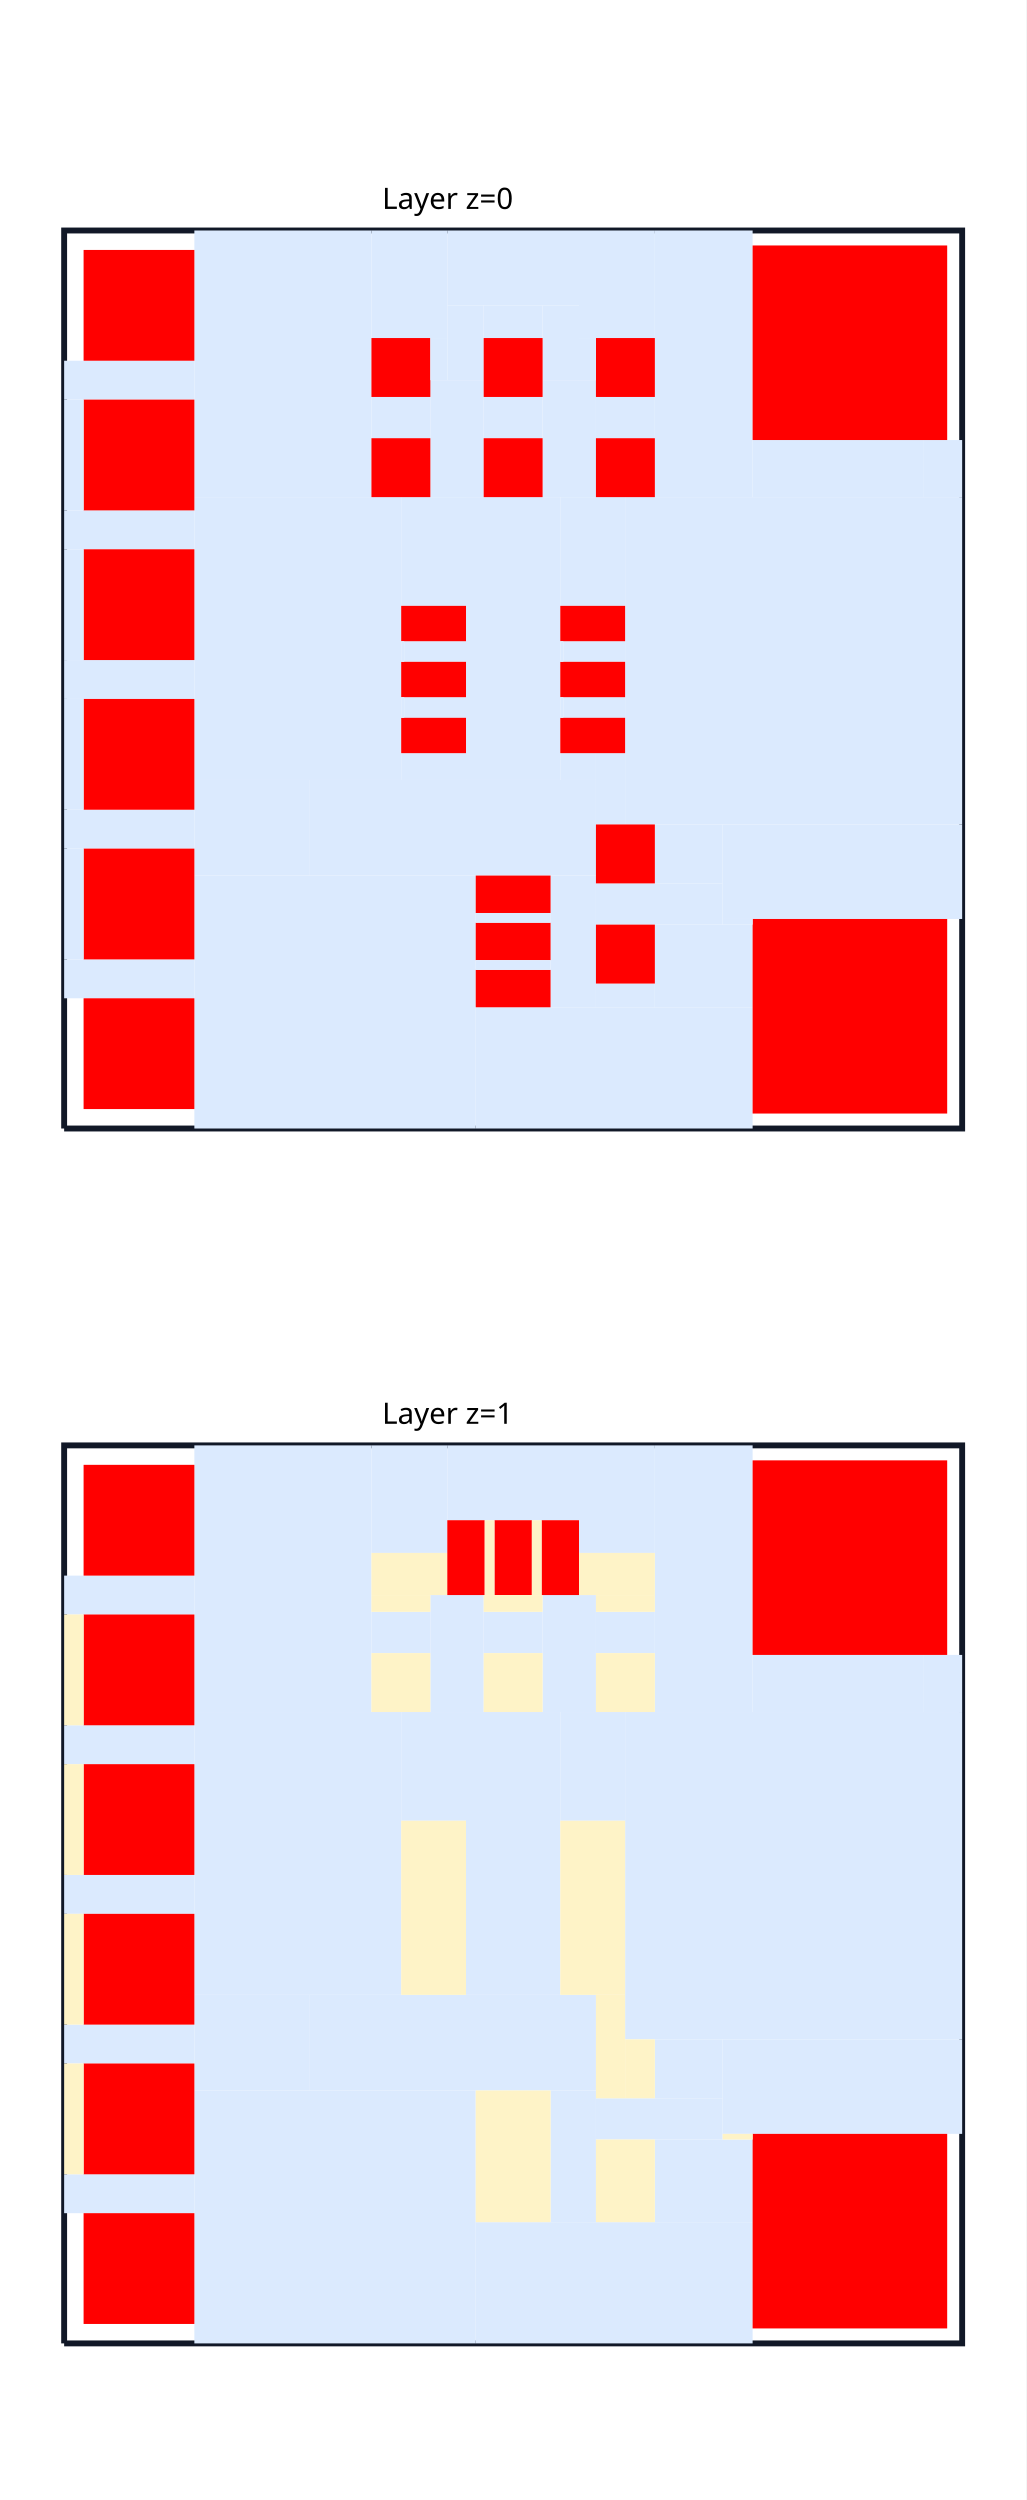
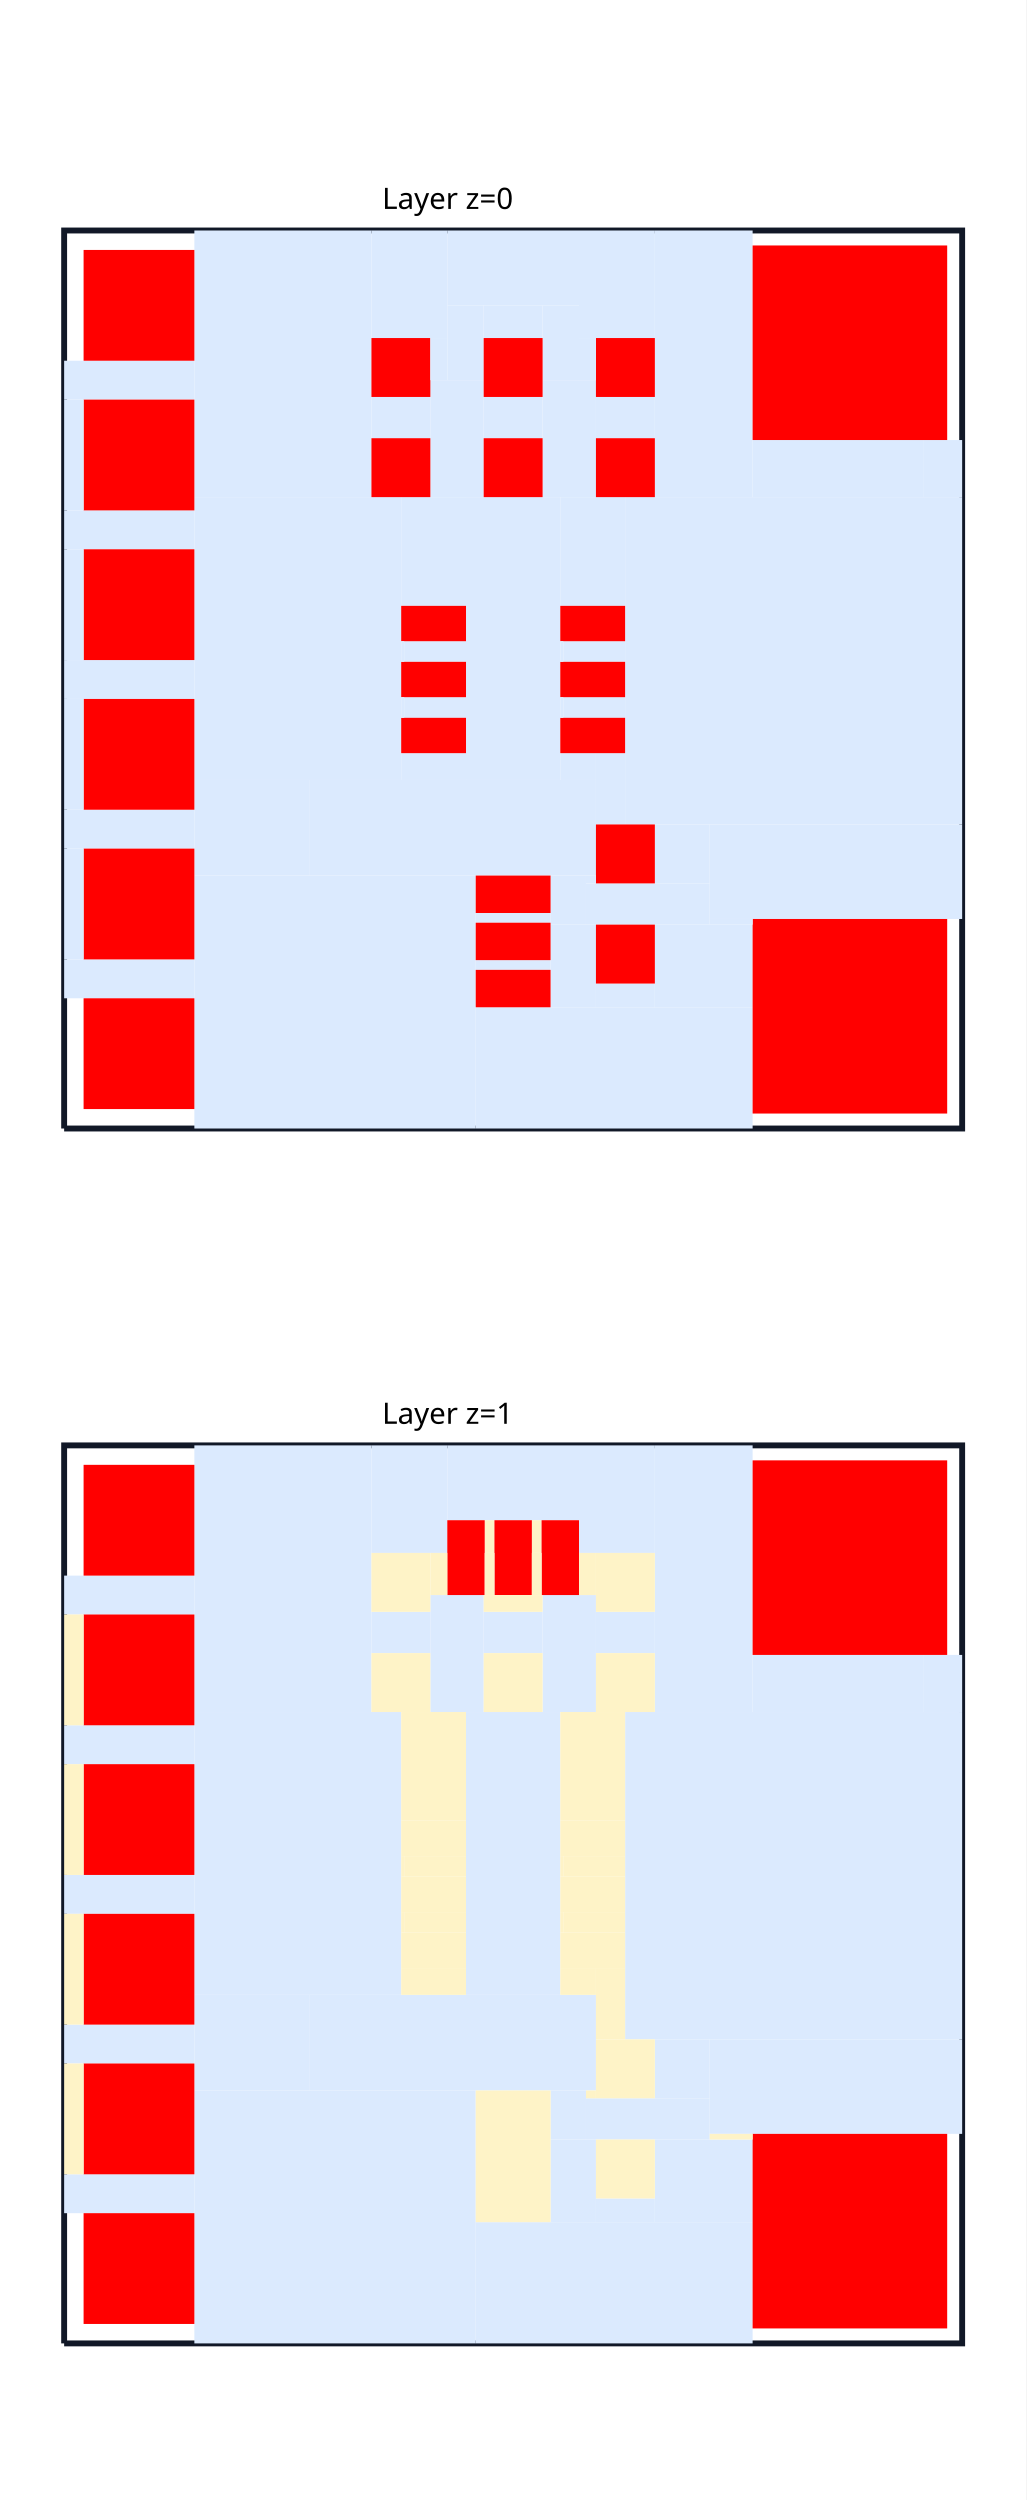
<svg xmlns="http://www.w3.org/2000/svg" width="640" height="1559" viewBox="0 0 640 1559">
  <rect width="100%" height="100%" fill="white" />
  <g>
    <polyline data-points="-7.62,-7.62 7.62,-7.62 7.62,7.62 -7.62,7.62 -7.62,-7.62" data-type="line" data-label="bounds" points="40,703.739 600,703.739 600,143.739 40,143.739 40,703.739" fill="none" stroke="#111827" stroke-width="3.675" />
  </g>
  <g>
    <polyline data-points="-7.62,-28.237708333333334 7.62,-28.237708333333334 7.62,-12.997708333333332 -7.62,-12.997708333333332 -7.62,-28.237708333333334" data-type="line" data-label="bounds" points="40,1461.345 600,1461.345 600,901.345 40,901.345 40,1461.345" fill="none" stroke="#111827" stroke-width="3.675" />
  </g>
  <g>
    <rect data-type="rect" data-label="node" data-x="0" data-y="0.6949664999999999" x="290.603" y="310.012" width="58.793" height="176.38" fill="#dbeafe" stroke="black" stroke-width="0.027" />
  </g>
  <g>
    <rect data-type="rect" data-label="node" data-x="-1.0286494999999998" data-y="-2.5162834999999997" x="192.776" y="486.393" width="178.851" height="59.617" fill="#dbeafe" stroke="black" stroke-width="0.027" />
  </g>
  <g>
    <rect data-type="rect" data-label="node" data-x="4.760004499999999" data-y="0.3174999999999999" x="389.817" y="310.012" width="210.183" height="204.121" fill="#dbeafe" stroke="black" stroke-width="0.027" />
  </g>
  <g>
    <rect data-type="rect" data-label="node" data-x="-3.6550045000000004" data-y="0.6949664999999999" x="121.207" y="310.012" width="128.976" height="176.38" fill="#dbeafe" stroke="black" stroke-width="0.027" />
  </g>
  <g>
    <rect data-type="rect" data-label="node" data-x="-3.0225000000000004" data-y="-5.473749999999999" x="121.207" y="546.01" width="175.459" height="157.73" fill="#dbeafe" stroke="black" stroke-width="0.027" />
  </g>
  <g>
-     <rect data-type="rect" data-label="node" data-x="2.48" data-y="-3.81" x="371.627" y="550.878" width="79.003" height="25.722" fill="#dbeafe" stroke="black" stroke-width="0.027" />
+     <rect data-type="rect" data-label="node" data-x="2.286" data-y="-3.81" x="365.417" y="550.878" width="77.165" height="25.722" fill="#dbeafe" stroke="black" stroke-width="0.027" />
  </g>
  <g>
    <rect data-type="rect" data-label="node" data-x="1.7145000000000001" data-y="-6.591249999999999" x="296.667" y="628.136" width="172.667" height="75.604" fill="#dbeafe" stroke="black" stroke-width="0.027" />
  </g>
  <g>
    <rect data-type="rect" data-label="node" data-x="-4.4361495" data-y="-2.5162834999999997" x="121.207" y="486.393" width="71.569" height="59.617" fill="#dbeafe" stroke="black" stroke-width="0.027" />
  </g>
  <g>
    <rect data-type="rect" data-label="node" data-x="-3.9075" data-y="5.3575" x="121.207" y="143.739" width="110.42" height="166.273" fill="#dbeafe" stroke="black" stroke-width="0.027" />
  </g>
  <g>
-     <rect data-type="rect" data-label="node" data-x="5.5874999999999995" data-y="-3.262" x="450.63" y="514.133" width="149.37" height="58.94" fill="#dbeafe" stroke="black" stroke-width="0.027" />
+     <rect data-type="rect" data-label="node" data-x="5.478" data-y="-3.262" x="442.583" y="514.133" width="157.417" height="58.94" fill="#dbeafe" stroke="black" stroke-width="0.027" />
  </g>
  <g>
    <rect data-type="rect" data-label="node" data-x="3.2344999999999997" data-y="5.3575" x="408.373" y="143.739" width="60.961" height="166.273" fill="#dbeafe" stroke="black" stroke-width="0.027" />
  </g>
  <g>
    <rect data-type="rect" data-label="node" data-x="-6.514999999999999" data-y="0" x="40" y="411.613" width="81.207" height="24.252" fill="#dbeafe" stroke="black" stroke-width="0.027" />
  </g>
  <g>
-     <rect data-type="rect" data-label="node" data-x="1.02" data-y="-4.445" x="343.333" y="546.01" width="28.294" height="82.126" fill="#dbeafe" stroke="black" stroke-width="0.027" />
-   </g>
-   <g>
    <rect data-type="rect" data-label="node" data-x="-0.9525000000000001" data-y="4.0875" x="268.373" y="237.073" width="33.255" height="72.94" fill="#dbeafe" stroke="black" stroke-width="0.027" />
  </g>
  <g>
    <rect data-type="rect" data-label="node" data-x="0.9524999999999999" data-y="4.0875" x="338.373" y="237.073" width="33.255" height="72.94" fill="#dbeafe" stroke="black" stroke-width="0.027" />
  </g>
  <g>
+     <rect data-type="rect" data-label="node" data-x="1.02" data-y="-4.86125" x="343.333" y="576.6" width="28.294" height="51.535" fill="#dbeafe" stroke="black" stroke-width="0.027" />
+   </g>
+   <g>
    <rect data-type="rect" data-label="node" data-x="3.2344999999999997" data-y="-4.86125" x="408.373" y="576.6" width="60.961" height="51.535" fill="#dbeafe" stroke="black" stroke-width="0.027" />
  </g>
  <g>
-     <rect data-type="rect" data-label="node" data-x="2.9799999999999995" data-y="-2.96" x="408.373" y="514.133" width="42.257" height="36.745" fill="#dbeafe" stroke="black" stroke-width="0.027" />
+     <rect data-type="rect" data-label="node" data-x="-1.9049999999999998" data-y="4.445" x="231.627" y="247.545" width="36.745" height="25.722" fill="#dbeafe" stroke="black" stroke-width="0.027" />
+   </g>
+   <g>
+     <rect data-type="rect" data-label="node" data-x="1.9050000000000002" data-y="4.445" x="371.627" y="247.545" width="36.745" height="25.722" fill="#dbeafe" stroke="black" stroke-width="0.027" />
+   </g>
+   <g>
+     <rect data-type="rect" data-label="node" data-x="2.8705" data-y="-2.96" x="408.373" y="514.133" width="34.21" height="36.745" fill="#dbeafe" stroke="black" stroke-width="0.027" />
+   </g>
+   <g>
+     <rect data-type="rect" data-label="node" data-x="0" data-y="4.445" x="301.627" y="247.545" width="36.745" height="25.722" fill="#dbeafe" stroke="black" stroke-width="0.027" />
+   </g>
+   <g>
+     <rect data-type="rect" data-label="node" data-x="0.9355" data-y="-3.7437500000000004" x="343.333" y="546.01" width="22.084" height="30.591" fill="#dbeafe" stroke="black" stroke-width="0.027" />
  </g>
  <g>
    <rect data-type="rect" data-label="node" data-x="5.5175" data-y="3.5795" x="469.333" y="274.406" width="106.819" height="35.606" fill="#dbeafe" stroke="black" stroke-width="0.027" />
  </g>
  <g>
-     <rect data-type="rect" data-label="node" data-x="-1.3500099999999997" data-y="2.1724794999999997" x="250.183" y="310.012" width="40.42" height="67.797" fill="#dbeafe" stroke="black" stroke-width="0.027" />
-   </g>
-   <g>
-     <rect data-type="rect" data-label="node" data-x="1.35001" data-y="2.1724794999999997" x="349.397" y="310.012" width="40.42" height="67.797" fill="#dbeafe" stroke="black" stroke-width="0.027" />
-   </g>
-   <g>
    <rect data-type="rect" data-label="node" data-x="-6.514999999999999" data-y="-5.08" x="40" y="598.28" width="81.207" height="24.252" fill="#dbeafe" stroke="black" stroke-width="0.027" />
  </g>
  <g>
    <rect data-type="rect" data-label="node" data-x="-6.514999999999999" data-y="-2.54" x="40" y="504.947" width="81.207" height="24.252" fill="#dbeafe" stroke="black" stroke-width="0.027" />
  </g>
  <g>
    <rect data-type="rect" data-label="node" data-x="-6.514999999999999" data-y="2.54" x="40" y="318.28" width="81.207" height="24.252" fill="#dbeafe" stroke="black" stroke-width="0.027" />
  </g>
  <g>
    <rect data-type="rect" data-label="node" data-x="-6.514999999999999" data-y="5.08" x="40" y="224.947" width="81.207" height="24.252" fill="#dbeafe" stroke="black" stroke-width="0.027" />
  </g>
  <g>
    <rect data-type="rect" data-label="node" data-x="-1.76125" data-y="6.7075" x="231.627" y="143.739" width="47.31" height="67.06" fill="#dbeafe" stroke="black" stroke-width="0.027" />
  </g>
  <g>
    <rect data-type="rect" data-label="node" data-x="1.76125" data-y="6.7075" x="361.063" y="143.739" width="47.31" height="67.06" fill="#dbeafe" stroke="black" stroke-width="0.027" />
  </g>
  <g>
+     <rect data-type="rect" data-label="node" data-x="1.9050000000000002" data-y="-5.36125" x="371.627" y="613.346" width="36.745" height="14.79" fill="#dbeafe" stroke="black" stroke-width="0.027" />
+   </g>
+   <g>
    <rect data-type="rect" data-label="node" data-x="0" data-y="6.984999999999999" x="278.937" y="143.739" width="82.126" height="46.667" fill="#dbeafe" stroke="black" stroke-width="0.027" />
  </g>
  <g>
-     <rect data-type="rect" data-label="node" data-x="-1.9049999999999998" data-y="4.445" x="231.627" y="247.545" width="36.745" height="25.722" fill="#dbeafe" stroke="black" stroke-width="0.027" />
-   </g>
-   <g>
-     <rect data-type="rect" data-label="node" data-x="0" data-y="4.445" x="301.627" y="247.545" width="36.745" height="25.722" fill="#dbeafe" stroke="black" stroke-width="0.027" />
-   </g>
-   <g>
-     <rect data-type="rect" data-label="node" data-x="1.9050000000000002" data-y="4.445" x="371.627" y="247.545" width="36.745" height="25.722" fill="#dbeafe" stroke="black" stroke-width="0.027" />
-   </g>
-   <g>
    <rect data-type="rect" data-label="node" data-x="7.2955000000000005" data-y="3.5795" x="576.152" y="274.406" width="23.848" height="35.606" fill="#dbeafe" stroke="black" stroke-width="0.027" />
  </g>
  <g>
    <rect data-type="rect" data-label="node" data-x="-6.35" data-y="3.81" x="52.126" y="249.199" width="69.081" height="69.081" fill="red" stroke="black" stroke-width="0.027" />
  </g>
  <g>
    <rect data-type="rect" data-label="node" data-x="-6.35" data-y="6.35" x="52.126" y="155.865" width="69.081" height="69.081" fill="red" stroke="black" stroke-width="0.027" />
  </g>
  <g>
    <rect data-type="rect" data-label="node" data-x="-6.35" data-y="1.27" x="52.126" y="342.532" width="69.081" height="69.081" fill="red" stroke="black" stroke-width="0.027" />
  </g>
  <g>
    <rect data-type="rect" data-label="node" data-x="-6.35" data-y="-1.27" x="52.126" y="435.865" width="69.081" height="69.081" fill="red" stroke="black" stroke-width="0.027" />
  </g>
  <g>
    <rect data-type="rect" data-label="node" data-x="-6.35" data-y="-3.81" x="52.126" y="529.199" width="69.081" height="69.081" fill="red" stroke="black" stroke-width="0.027" />
  </g>
  <g>
    <rect data-type="rect" data-label="node" data-x="-6.35" data-y="-6.35" x="52.126" y="622.532" width="69.081" height="69.081" fill="red" stroke="black" stroke-width="0.027" />
  </g>
  <g>
    <rect data-type="rect" data-label="node" data-x="5.715" data-y="5.715" x="469.333" y="153.073" width="121.333" height="121.333" fill="red" stroke="black" stroke-width="0.027" />
  </g>
  <g>
    <rect data-type="rect" data-label="node" data-x="5.715" data-y="-5.715" x="469.333" y="573.073" width="121.333" height="121.333" fill="red" stroke="black" stroke-width="0.027" />
  </g>
  <g>
-     <rect data-type="rect" data-label="node" data-x="-1.3500099999999997" data-y="-1.477513" x="250.183" y="469.67" width="40.42" height="16.723" fill="#dbeafe" stroke="black" stroke-width="0.027" />
-   </g>
-   <g>
-     <rect data-type="rect" data-label="node" data-x="-1.3249529999999998" data-y="-0.4749805" x="252.025" y="434.763" width="38.578" height="12.859" fill="#dbeafe" stroke="black" stroke-width="0.027" />
-   </g>
-   <g>
-     <rect data-type="rect" data-label="node" data-x="-1.3249529999999998" data-y="0.4749794999999999" x="252.025" y="399.856" width="38.578" height="12.859" fill="#dbeafe" stroke="black" stroke-width="0.027" />
-   </g>
-   <g>
-     <rect data-type="rect" data-label="node" data-x="1.3750669999999998" data-y="-0.4749805" x="351.238" y="434.763" width="38.578" height="12.859" fill="#dbeafe" stroke="black" stroke-width="0.027" />
-   </g>
-   <g>
-     <rect data-type="rect" data-label="node" data-x="1.3750669999999998" data-y="0.4749794999999999" x="351.238" y="399.856" width="38.578" height="12.859" fill="#dbeafe" stroke="black" stroke-width="0.027" />
-   </g>
-   <g>
-     <rect data-type="rect" data-label="node" data-x="1.6525045" data-y="-1.8549795" x="371.627" y="469.67" width="18.189" height="44.463" fill="#dbeafe" stroke="black" stroke-width="0.027" />
-   </g>
-   <g>
-     <rect data-type="rect" data-label="node" data-x="1.1025055" data-y="-1.477513" x="349.397" y="469.67" width="22.231" height="16.723" fill="#dbeafe" stroke="black" stroke-width="0.027" />
-   </g>
-   <g>
-     <rect data-type="rect" data-label="node" data-x="1.9050000000000002" data-y="-5.36125" x="371.627" y="613.346" width="36.745" height="14.79" fill="#dbeafe" stroke="black" stroke-width="0.027" />
+     <rect data-type="rect" data-label="node" data-x="-1.9000089499999986" data-y="2.1724794999999997" x="250.183" y="310.012" width="0" height="67.797" fill="#dbeafe" stroke="black" stroke-width="0.027" />
+   </g>
+   <g>
+     <rect data-type="rect" data-label="node" data-x="-0.8000110499999986" data-y="2.1724794999999997" x="290.603" y="310.012" width="0" height="67.797" fill="#dbeafe" stroke="black" stroke-width="0.027" />
+   </g>
+   <g>
+     <rect data-type="rect" data-label="node" data-x="-1.3500099999999975" data-y="2.1724796999999594" x="250.183" y="310.012" width="40.42" height="67.797" fill="#dbeafe" stroke="black" stroke-width="0.027" />
+   </g>
+   <g>
+     <rect data-type="rect" data-label="node" data-x="0.8000110499999987" data-y="2.1724794999999997" x="349.397" y="310.012" width="0" height="67.797" fill="#dbeafe" stroke="black" stroke-width="0.027" />
+   </g>
+   <g>
+     <rect data-type="rect" data-label="node" data-x="1.9000089499999986" data-y="2.1724794999999997" x="389.817" y="310.012" width="0" height="67.797" fill="#dbeafe" stroke="black" stroke-width="0.027" />
+   </g>
+   <g>
+     <rect data-type="rect" data-label="node" data-x="1.3500099999999975" data-y="2.1724796999999594" x="349.397" y="310.012" width="40.42" height="67.797" fill="#dbeafe" stroke="black" stroke-width="0.027" />
+   </g>
+   <g>
+     <rect data-type="rect" data-label="node" data-x="-0.8000110499999986" data-y="-0.4749805" x="290.603" y="434.763" width="0" height="12.859" fill="#dbeafe" stroke="black" stroke-width="0.027" />
+   </g>
+   <g>
+     <rect data-type="rect" data-label="node" data-x="-1.3249530499999986" data-y="-0.4749803000000164" x="252.025" y="434.763" width="38.578" height="12.859" fill="#dbeafe" stroke="black" stroke-width="0.027" />
+   </g>
+   <g>
+     <rect data-type="rect" data-label="node" data-x="-0.8000110499999986" data-y="0.4749794999999999" x="290.603" y="399.856" width="0" height="12.859" fill="#dbeafe" stroke="black" stroke-width="0.027" />
+   </g>
+   <g>
+     <rect data-type="rect" data-label="node" data-x="-1.3249530499999986" data-y="0.47497969999994305" x="252.025" y="399.856" width="38.578" height="12.859" fill="#dbeafe" stroke="black" stroke-width="0.027" />
+   </g>
+   <g>
+     <rect data-type="rect" data-label="node" data-x="-1.9000089499999986" data-y="0.9499595000000001" x="250.183" y="377.809" width="0" height="22.047" fill="#dbeafe" stroke="black" stroke-width="0.027" />
+   </g>
+   <g>
+     <rect data-type="rect" data-label="node" data-x="-0.8000110499999986" data-y="0.9499595000000001" x="290.603" y="377.809" width="0" height="22.047" fill="#dbeafe" stroke="black" stroke-width="0.027" />
+   </g>
+   <g>
+     <rect data-type="rect" data-label="node" data-x="-1.3500099999999975" data-y="0.6499602999999596" x="250.183" y="399.856" width="40.42" height="0" fill="#dbeafe" stroke="black" stroke-width="0.027" />
+   </g>
+   <g>
+     <rect data-type="rect" data-label="node" data-x="1.9000089499999986" data-y="-0.4749805" x="389.817" y="434.763" width="0" height="12.859" fill="#dbeafe" stroke="black" stroke-width="0.027" />
+   </g>
+   <g>
+     <rect data-type="rect" data-label="node" data-x="1.3750669499999986" data-y="-0.4749803000000164" x="351.238" y="434.763" width="38.578" height="12.859" fill="#dbeafe" stroke="black" stroke-width="0.027" />
+   </g>
+   <g>
+     <rect data-type="rect" data-label="node" data-x="1.9000089499999986" data-y="0.4749794999999999" x="389.817" y="399.856" width="0" height="12.859" fill="#dbeafe" stroke="black" stroke-width="0.027" />
+   </g>
+   <g>
+     <rect data-type="rect" data-label="node" data-x="1.3750669499999986" data-y="0.47497969999994305" x="351.238" y="399.856" width="38.578" height="12.859" fill="#dbeafe" stroke="black" stroke-width="0.027" />
+   </g>
+   <g>
+     <rect data-type="rect" data-label="node" data-x="0.8000110499999987" data-y="0.9499595000000001" x="349.397" y="377.809" width="0" height="22.047" fill="#dbeafe" stroke="black" stroke-width="0.027" />
+   </g>
+   <g>
+     <rect data-type="rect" data-label="node" data-x="1.9000089499999986" data-y="0.9499595000000001" x="389.817" y="377.809" width="0" height="22.047" fill="#dbeafe" stroke="black" stroke-width="0.027" />
+   </g>
+   <g>
+     <rect data-type="rect" data-label="node" data-x="1.3500099999999975" data-y="0.6499602999999596" x="349.397" y="399.856" width="40.42" height="0" fill="#dbeafe" stroke="black" stroke-width="0.027" />
+   </g>
+   <g>
+     <rect data-type="rect" data-label="node" data-x="1.9000089499999988" data-y="-1.8549795" x="389.817" y="469.67" width="0" height="44.463" fill="#dbeafe" stroke="black" stroke-width="0.027" />
+   </g>
+   <g>
+     <rect data-type="rect" data-label="node" data-x="1.6525044499999986" data-y="-1.8549797000000163" x="371.627" y="469.67" width="18.189" height="44.463" fill="#dbeafe" stroke="black" stroke-width="0.027" />
+   </g>
+   <g>
+     <rect data-type="rect" data-label="node" data-x="0.8000110499999987" data-y="-0.9499600000000001" x="349.397" y="447.622" width="0" height="22.047" fill="#dbeafe" stroke="black" stroke-width="0.027" />
+   </g>
+   <g>
+     <rect data-type="rect" data-label="node" data-x="1.9000089499999986" data-y="-0.9499600000000001" x="389.817" y="447.622" width="0" height="22.047" fill="#dbeafe" stroke="black" stroke-width="0.027" />
+   </g>
+   <g>
+     <rect data-type="rect" data-label="node" data-x="-1.9000089499999986" data-y="-1.477513" x="250.183" y="469.67" width="0" height="16.723" fill="#dbeafe" stroke="black" stroke-width="0.027" />
+   </g>
+   <g>
+     <rect data-type="rect" data-label="node" data-x="-0.8000110499999986" data-y="-1.477513" x="290.603" y="469.67" width="0" height="16.723" fill="#dbeafe" stroke="black" stroke-width="0.027" />
+   </g>
+   <g>
+     <rect data-type="rect" data-label="node" data-x="-1.3500099999999975" data-y="-1.4775132000000162" x="250.183" y="469.67" width="40.42" height="16.723" fill="#dbeafe" stroke="black" stroke-width="0.027" />
+   </g>
+   <g>
+     <rect data-type="rect" data-label="node" data-x="-1.9000089499999986" data-y="-0.9499600000000001" x="250.183" y="447.622" width="0" height="22.047" fill="#dbeafe" stroke="black" stroke-width="0.027" />
+   </g>
+   <g>
+     <rect data-type="rect" data-label="node" data-x="-0.8000110499999986" data-y="-0.9499600000000001" x="290.603" y="447.622" width="0" height="22.047" fill="#dbeafe" stroke="black" stroke-width="0.027" />
+   </g>
+   <g>
+     <rect data-type="rect" data-label="node" data-x="0.8000110499999987" data-y="-1.477513" x="349.397" y="469.67" width="0" height="16.723" fill="#dbeafe" stroke="black" stroke-width="0.027" />
+   </g>
+   <g>
+     <rect data-type="rect" data-label="node" data-x="1.1025055499999987" data-y="-1.4775132000000162" x="349.397" y="469.67" width="22.231" height="16.723" fill="#dbeafe" stroke="black" stroke-width="0.027" />
+   </g>
+   <g>
+     <rect data-type="rect" data-label="node" data-x="0" data-y="-4.845000000000001" x="296.667" y="598.739" width="46.667" height="6.063" fill="#dbeafe" stroke="black" stroke-width="0.027" />
+   </g>
+   <g>
+     <rect data-type="rect" data-label="node" data-x="1.1102230246251565e-16" data-y="-4.045" x="296.667" y="569.343" width="46.667" height="6.063" fill="#dbeafe" stroke="black" stroke-width="0.027" />
  </g>
  <g>
    <rect data-type="rect" data-label="node" data-x="-0.80875" data-y="5.715" x="278.937" y="190.406" width="22.69" height="46.667" fill="#dbeafe" stroke="black" stroke-width="0.027" />
  </g>
  <g>
    <rect data-type="rect" data-label="node" data-x="0.80875" data-y="5.715" x="338.373" y="190.406" width="22.69" height="46.667" fill="#dbeafe" stroke="black" stroke-width="0.027" />
  </g>
  <g>
-     <rect data-type="rect" data-label="node" data-x="-5.551115123125783e-17" data-y="6.0725" x="301.627" y="190.406" width="36.745" height="20.394" fill="#dbeafe" stroke="black" stroke-width="0.027" />
+     <rect data-type="rect" data-label="node" data-x="-1.9000089499999986" data-y="-5.000000000143778e-7" x="250.183" y="412.716" width="0" height="22.047" fill="#dbeafe" stroke="black" stroke-width="0.027" />
+   </g>
+   <g>
+     <rect data-type="rect" data-label="node" data-x="-0.8000110499999986" data-y="-5.000000000143778e-7" x="290.603" y="412.716" width="0" height="22.047" fill="#dbeafe" stroke="black" stroke-width="0.027" />
+   </g>
+   <g>
+     <rect data-type="rect" data-label="node" data-x="-1.3500099999999975" data-y="-0.2999997000000568" x="250.183" y="434.763" width="40.42" height="0" fill="#dbeafe" stroke="black" stroke-width="0.027" />
+   </g>
+   <g>
+     <rect data-type="rect" data-label="node" data-x="0.8000110499999987" data-y="-5.000000000143778e-7" x="349.397" y="412.716" width="0" height="22.047" fill="#dbeafe" stroke="black" stroke-width="0.027" />
+   </g>
+   <g>
+     <rect data-type="rect" data-label="node" data-x="1.9000089499999986" data-y="-5.000000000143778e-7" x="389.817" y="412.716" width="0" height="22.047" fill="#dbeafe" stroke="black" stroke-width="0.027" />
+   </g>
+   <g>
+     <rect data-type="rect" data-label="node" data-x="1.3500099999999975" data-y="-0.2999997000000568" x="349.397" y="434.763" width="40.42" height="0" fill="#dbeafe" stroke="black" stroke-width="0.027" />
+   </g>
+   <g>
+     <rect data-type="rect" data-label="node" data-x="0" data-y="6.0725" x="301.627" y="190.406" width="36.745" height="20.394" fill="#dbeafe" stroke="black" stroke-width="0.027" />
  </g>
  <g>
    <rect data-type="rect" data-label="node" data-x="1.3500099999999975" data-y="0.9499599999999191" x="349.397" y="377.809" width="40.42" height="22.047" fill="red" stroke="black" stroke-width="0.027" />
  </g>
  <g>
    <rect data-type="rect" data-label="node" data-x="1.3500099999999975" data-y="-1.1368683772161603e-13" x="349.397" y="412.716" width="40.42" height="22.047" fill="red" stroke="black" stroke-width="0.027" />
  </g>
  <g>
    <rect data-type="rect" data-label="node" data-x="1.3500099999999975" data-y="-0.9499600000000328" x="349.397" y="447.622" width="40.42" height="22.047" fill="red" stroke="black" stroke-width="0.027" />
  </g>
  <g>
    <rect data-type="rect" data-label="node" data-x="-1.3500099999999975" data-y="-0.9499600000000328" x="250.183" y="447.622" width="40.42" height="22.047" fill="red" stroke="black" stroke-width="0.027" />
  </g>
  <g>
    <rect data-type="rect" data-label="node" data-x="-1.3500099999999975" data-y="-1.1368683772161603e-13" x="250.183" y="412.716" width="40.42" height="22.047" fill="red" stroke="black" stroke-width="0.027" />
  </g>
  <g>
    <rect data-type="rect" data-label="node" data-x="-1.3500099999999975" data-y="0.9499599999999191" x="250.183" y="377.809" width="40.42" height="22.047" fill="red" stroke="black" stroke-width="0.027" />
  </g>
  <g>
    <rect data-type="rect" data-label="node" data-x="1.942890293094024e-16" data-y="5.295" x="301.627" y="210.8" width="36.745" height="36.745" fill="red" stroke="black" stroke-width="0.027" />
  </g>
  <g>
    <rect data-type="rect" data-label="node" data-x="-1.1102230246251565e-16" data-y="3.5950000000000006" x="301.627" y="273.267" width="36.745" height="36.745" fill="red" stroke="black" stroke-width="0.027" />
  </g>
  <g>
    <rect data-type="rect" data-label="node" data-x="-1.9050000000000002" data-y="3.5950000000000006" x="231.627" y="273.267" width="36.745" height="36.745" fill="red" stroke="black" stroke-width="0.027" />
  </g>
  <g>
    <rect data-type="rect" data-label="node" data-x="-1.9050000000000002" data-y="5.295" x="231.627" y="210.8" width="36.745" height="36.745" fill="red" stroke="black" stroke-width="0.027" />
  </g>
  <g>
    <rect data-type="rect" data-label="node" data-x="1.9050000000000002" data-y="-4.66" x="371.627" y="576.6" width="36.745" height="36.745" fill="red" stroke="black" stroke-width="0.027" />
  </g>
  <g>
    <rect data-type="rect" data-label="node" data-x="1.9050000000000002" data-y="-2.96" x="371.627" y="514.133" width="36.745" height="36.745" fill="red" stroke="black" stroke-width="0.027" />
  </g>
  <g>
    <rect data-type="rect" data-label="node" data-x="1.9050000000000002" data-y="3.5950000000000006" x="371.627" y="273.267" width="36.745" height="36.745" fill="red" stroke="black" stroke-width="0.027" />
  </g>
  <g>
    <rect data-type="rect" data-label="node" data-x="1.9050000000000002" data-y="5.295" x="371.627" y="210.8" width="36.745" height="36.745" fill="red" stroke="black" stroke-width="0.027" />
  </g>
  <g>
    <rect data-type="rect" data-label="node" data-x="0" data-y="-5.245" x="296.667" y="604.802" width="46.667" height="23.333" fill="red" stroke="black" stroke-width="0.027" />
  </g>
  <g>
    <rect data-type="rect" data-label="node" data-x="0" data-y="-4.445" x="296.667" y="575.406" width="46.667" height="23.333" fill="red" stroke="black" stroke-width="0.027" />
  </g>
  <g>
    <rect data-type="rect" data-label="node" data-x="1.1102230246251565e-16" data-y="-3.6449999999999996" x="296.667" y="546.01" width="46.667" height="23.333" fill="red" stroke="black" stroke-width="0.027" />
  </g>
  <g>
-     <rect data-type="rect" data-label="node" data-x="0.8250679999999999" data-y="-0.47498000000007323" x="349.397" y="434.763" width="1.841" height="12.859" fill="#dbeafe" stroke="black" stroke-width="0.027" />
-   </g>
-   <g>
-     <rect data-type="rect" data-label="node" data-x="0.8250679999999999" data-y="0.4749799999999027" x="349.397" y="399.856" width="1.841" height="12.859" fill="#dbeafe" stroke="black" stroke-width="0.027" />
-   </g>
-   <g>
-     <rect data-type="rect" data-label="node" data-x="-1.8749520000000002" data-y="-0.47498000000007323" x="250.183" y="434.763" width="1.841" height="12.859" fill="#dbeafe" stroke="black" stroke-width="0.027" />
-   </g>
-   <g>
-     <rect data-type="rect" data-label="node" data-x="-1.8749520000000002" data-y="0.4749799999999027" x="250.183" y="399.856" width="1.841" height="12.859" fill="#dbeafe" stroke="black" stroke-width="0.027" />
-   </g>
-   <g>
-     <rect data-type="rect" data-label="node" data-x="-3.3306690738754696e-16" data-y="-4.845000000000001" x="296.667" y="598.739" width="46.667" height="6.063" fill="#dbeafe" stroke="black" stroke-width="0.027" />
-   </g>
-   <g>
-     <rect data-type="rect" data-label="node" data-x="-3.3306690738754696e-16" data-y="-4.045" x="296.667" y="569.343" width="46.667" height="6.063" fill="#dbeafe" stroke="black" stroke-width="0.027" />
-   </g>
-   <g>
-     <rect data-type="rect" data-label="node" data-x="3.8095" data-y="-4.112" x="450.63" y="573.073" width="18.703" height="3.528" fill="#dbeafe" stroke="black" stroke-width="0.027" />
+     <rect data-type="rect" data-label="node" data-x="0.8250679999999999" data-y="-0.47498030000001645" x="349.397" y="434.763" width="1.841" height="12.859" fill="#dbeafe" stroke="black" stroke-width="0.027" />
+   </g>
+   <g>
+     <rect data-type="rect" data-label="node" data-x="0.8250679999999999" data-y="0.47497969999994316" x="349.397" y="399.856" width="1.841" height="12.859" fill="#dbeafe" stroke="black" stroke-width="0.027" />
+   </g>
+   <g>
+     <rect data-type="rect" data-label="node" data-x="1.3205" data-y="-3.39375" x="365.417" y="546.01" width="6.21" height="4.869" fill="#dbeafe" stroke="black" stroke-width="0.027" />
+   </g>
+   <g>
+     <rect data-type="rect" data-label="node" data-x="-1.8749520000000002" data-y="-0.47498030000001645" x="250.183" y="434.763" width="1.841" height="12.859" fill="#dbeafe" stroke="black" stroke-width="0.027" />
+   </g>
+   <g>
+     <rect data-type="rect" data-label="node" data-x="-1.8749520000000002" data-y="0.47497969999994316" x="250.183" y="399.856" width="1.841" height="12.859" fill="#dbeafe" stroke="black" stroke-width="0.027" />
+   </g>
+   <g>
+     <rect data-type="rect" data-label="node" data-x="3.7" data-y="-4.112" x="442.583" y="573.073" width="26.751" height="3.528" fill="#dbeafe" stroke="black" stroke-width="0.027" />
  </g>
  <g>
    <rect data-type="rect" data-label="node" data-x="-7.454999999999999" data-y="-1.27" x="40" y="435.865" width="12.126" height="69.081" fill="#dbeafe" stroke="black" stroke-width="0.027" />
  </g>
  <g>
    <rect data-type="rect" data-label="node" data-x="-7.454999999999999" data-y="1.27" x="40" y="342.532" width="12.126" height="69.081" fill="#dbeafe" stroke="black" stroke-width="0.027" />
  </g>
  <g>
    <rect data-type="rect" data-label="node" data-x="-1.26125" data-y="5.4375" x="268.373" y="210.8" width="10.564" height="26.273" fill="#dbeafe" stroke="black" stroke-width="0.027" />
  </g>
  <g>
    <rect data-type="rect" data-label="node" data-x="1.26125" data-y="5.4375" x="361.063" y="210.8" width="10.564" height="26.273" fill="#dbeafe" stroke="black" stroke-width="0.027" />
  </g>
  <g>
    <rect data-type="rect" data-label="node" data-x="-7.454999999999999" data-y="-3.81" x="40" y="529.199" width="12.126" height="69.081" fill="#dbeafe" stroke="black" stroke-width="0.027" />
  </g>
  <g>
    <rect data-type="rect" data-label="node" data-x="-7.454999999999999" data-y="3.81" x="40" y="249.199" width="12.126" height="69.081" fill="#dbeafe" stroke="black" stroke-width="0.027" />
  </g>
  <g>
    <rect data-type="rect" data-label="node" data-x="0" data-y="-19.922741833333333" x="290.603" y="1067.618" width="58.793" height="176.38" fill="#dbeafe" stroke="black" stroke-width="0.027" />
  </g>
  <g>
    <rect data-type="rect" data-label="node" data-x="-1.0286494999999998" data-y="-23.133991833333333" x="192.776" y="1243.999" width="178.851" height="59.617" fill="#dbeafe" stroke="black" stroke-width="0.027" />
  </g>
  <g>
    <rect data-type="rect" data-label="node" data-x="4.760004499999999" data-y="-20.300208333333334" x="389.817" y="1067.618" width="210.183" height="204.121" fill="#dbeafe" stroke="black" stroke-width="0.027" />
  </g>
  <g>
    <rect data-type="rect" data-label="node" data-x="-3.6550045000000004" data-y="-19.922741833333333" x="121.207" y="1067.618" width="128.976" height="176.38" fill="#dbeafe" stroke="black" stroke-width="0.027" />
  </g>
  <g>
    <rect data-type="rect" data-label="node" data-x="-3.0225000000000004" data-y="-26.091458333333332" x="121.207" y="1303.616" width="175.459" height="157.73" fill="#dbeafe" stroke="black" stroke-width="0.027" />
  </g>
  <g>
-     <rect data-type="rect" data-label="node" data-x="2.48" data-y="-24.42770833333333" x="371.627" y="1308.485" width="79.003" height="25.722" fill="#dbeafe" stroke="black" stroke-width="0.027" />
+     <rect data-type="rect" data-label="node" data-x="2.286" data-y="-24.42770833333333" x="365.417" y="1308.485" width="77.165" height="25.722" fill="#dbeafe" stroke="black" stroke-width="0.027" />
  </g>
  <g>
    <rect data-type="rect" data-label="node" data-x="1.7145000000000001" data-y="-27.20895833333333" x="296.667" y="1385.742" width="172.667" height="75.604" fill="#dbeafe" stroke="black" stroke-width="0.027" />
  </g>
  <g>
    <rect data-type="rect" data-label="node" data-x="-4.4361495" data-y="-23.133991833333333" x="121.207" y="1243.999" width="71.569" height="59.617" fill="#dbeafe" stroke="black" stroke-width="0.027" />
  </g>
  <g>
    <rect data-type="rect" data-label="node" data-x="-3.9075" data-y="-15.260208333333333" x="121.207" y="901.345" width="110.42" height="166.273" fill="#dbeafe" stroke="black" stroke-width="0.027" />
  </g>
  <g>
-     <rect data-type="rect" data-label="node" data-x="5.5874999999999995" data-y="-23.879708333333333" x="450.63" y="1271.739" width="149.37" height="58.94" fill="#dbeafe" stroke="black" stroke-width="0.027" />
+     <rect data-type="rect" data-label="node" data-x="5.478" data-y="-23.879708333333333" x="442.583" y="1271.739" width="157.417" height="58.94" fill="#dbeafe" stroke="black" stroke-width="0.027" />
  </g>
  <g>
    <rect data-type="rect" data-label="node" data-x="3.2344999999999997" data-y="-15.260208333333333" x="408.373" y="901.345" width="60.961" height="166.273" fill="#dbeafe" stroke="black" stroke-width="0.027" />
  </g>
  <g>
    <rect data-type="rect" data-label="node" data-x="-6.514999999999999" data-y="-20.617708333333333" x="40" y="1169.219" width="81.207" height="24.252" fill="#dbeafe" stroke="black" stroke-width="0.027" />
  </g>
  <g>
-     <rect data-type="rect" data-label="node" data-x="1.02" data-y="-25.062708333333333" x="343.333" y="1303.616" width="28.294" height="82.126" fill="#dbeafe" stroke="black" stroke-width="0.027" />
-   </g>
-   <g>
    <rect data-type="rect" data-label="node" data-x="-0.9525000000000001" data-y="-16.530208333333334" x="268.373" y="994.679" width="33.255" height="72.94" fill="#dbeafe" stroke="black" stroke-width="0.027" />
  </g>
  <g>
    <rect data-type="rect" data-label="node" data-x="0.9524999999999999" data-y="-16.530208333333334" x="338.373" y="994.679" width="33.255" height="72.94" fill="#dbeafe" stroke="black" stroke-width="0.027" />
  </g>
  <g>
+     <rect data-type="rect" data-label="node" data-x="1.02" data-y="-25.47895833333333" x="343.333" y="1334.206" width="28.294" height="51.535" fill="#dbeafe" stroke="black" stroke-width="0.027" />
+   </g>
+   <g>
    <rect data-type="rect" data-label="node" data-x="3.2344999999999997" data-y="-25.47895833333333" x="408.373" y="1334.206" width="60.961" height="51.535" fill="#dbeafe" stroke="black" stroke-width="0.027" />
  </g>
  <g>
-     <rect data-type="rect" data-label="node" data-x="2.9799999999999995" data-y="-23.577708333333334" x="408.373" y="1271.739" width="42.257" height="36.745" fill="#dbeafe" stroke="black" stroke-width="0.027" />
+     <rect data-type="rect" data-label="node" data-x="-1.9049999999999998" data-y="-16.172708333333333" x="231.627" y="1005.151" width="36.745" height="25.722" fill="#dbeafe" stroke="black" stroke-width="0.027" />
+   </g>
+   <g>
+     <rect data-type="rect" data-label="node" data-x="1.9050000000000002" data-y="-16.172708333333333" x="371.627" y="1005.151" width="36.745" height="25.722" fill="#dbeafe" stroke="black" stroke-width="0.027" />
+   </g>
+   <g>
+     <rect data-type="rect" data-label="node" data-x="2.8705" data-y="-23.577708333333334" x="408.373" y="1271.739" width="34.21" height="36.745" fill="#dbeafe" stroke="black" stroke-width="0.027" />
+   </g>
+   <g>
+     <rect data-type="rect" data-label="node" data-x="0" data-y="-16.172708333333333" x="301.627" y="1005.151" width="36.745" height="25.722" fill="#dbeafe" stroke="black" stroke-width="0.027" />
+   </g>
+   <g>
+     <rect data-type="rect" data-label="node" data-x="0.9355" data-y="-24.36145833333333" x="343.333" y="1303.616" width="22.084" height="30.591" fill="#dbeafe" stroke="black" stroke-width="0.027" />
  </g>
  <g>
    <rect data-type="rect" data-label="node" data-x="5.5175" data-y="-17.038208333333333" x="469.333" y="1032.012" width="106.819" height="35.606" fill="#dbeafe" stroke="black" stroke-width="0.027" />
  </g>
  <g>
-     <rect data-type="rect" data-label="node" data-x="-1.3500099999999997" data-y="-18.44522883333333" x="250.183" y="1067.618" width="40.42" height="67.797" fill="#dbeafe" stroke="black" stroke-width="0.027" />
-   </g>
-   <g>
-     <rect data-type="rect" data-label="node" data-x="1.35001" data-y="-18.44522883333333" x="349.397" y="1067.618" width="40.42" height="67.797" fill="#dbeafe" stroke="black" stroke-width="0.027" />
-   </g>
-   <g>
    <rect data-type="rect" data-label="node" data-x="-6.514999999999999" data-y="-25.69770833333333" x="40" y="1355.886" width="81.207" height="24.252" fill="#dbeafe" stroke="black" stroke-width="0.027" />
  </g>
  <g>
    <rect data-type="rect" data-label="node" data-x="-6.514999999999999" data-y="-23.157708333333332" x="40" y="1262.553" width="81.207" height="24.252" fill="#dbeafe" stroke="black" stroke-width="0.027" />
  </g>
  <g>
    <rect data-type="rect" data-label="node" data-x="-6.514999999999999" data-y="-18.077708333333334" x="40" y="1075.886" width="81.207" height="24.252" fill="#dbeafe" stroke="black" stroke-width="0.027" />
  </g>
  <g>
    <rect data-type="rect" data-label="node" data-x="-6.514999999999999" data-y="-15.537708333333333" x="40" y="982.553" width="81.207" height="24.252" fill="#dbeafe" stroke="black" stroke-width="0.027" />
  </g>
  <g>
    <rect data-type="rect" data-label="node" data-x="-1.76125" data-y="-13.910208333333333" x="231.627" y="901.345" width="47.31" height="67.06" fill="#dbeafe" stroke="black" stroke-width="0.027" />
  </g>
  <g>
    <rect data-type="rect" data-label="node" data-x="1.76125" data-y="-13.910208333333333" x="361.063" y="901.345" width="47.31" height="67.06" fill="#dbeafe" stroke="black" stroke-width="0.027" />
  </g>
  <g>
+     <rect data-type="rect" data-label="node" data-x="1.9050000000000002" data-y="-25.97895833333333" x="371.627" y="1370.952" width="36.745" height="14.79" fill="#dbeafe" stroke="black" stroke-width="0.027" />
+   </g>
+   <g>
    <rect data-type="rect" data-label="node" data-x="0" data-y="-13.632708333333333" x="278.937" y="901.345" width="82.126" height="46.667" fill="#dbeafe" stroke="black" stroke-width="0.027" />
  </g>
  <g>
-     <rect data-type="rect" data-label="node" data-x="-1.9049999999999998" data-y="-16.172708333333333" x="231.627" y="1005.151" width="36.745" height="25.722" fill="#dbeafe" stroke="black" stroke-width="0.027" />
-   </g>
-   <g>
-     <rect data-type="rect" data-label="node" data-x="0" data-y="-16.172708333333333" x="301.627" y="1005.151" width="36.745" height="25.722" fill="#dbeafe" stroke="black" stroke-width="0.027" />
-   </g>
-   <g>
-     <rect data-type="rect" data-label="node" data-x="1.9050000000000002" data-y="-16.172708333333333" x="371.627" y="1005.151" width="36.745" height="25.722" fill="#dbeafe" stroke="black" stroke-width="0.027" />
-   </g>
-   <g>
    <rect data-type="rect" data-label="node" data-x="7.2955000000000005" data-y="-17.038208333333333" x="576.152" y="1032.012" width="23.848" height="35.606" fill="#dbeafe" stroke="black" stroke-width="0.027" />
  </g>
  <g>
    <rect data-type="rect" data-label="node" data-x="-6.35" data-y="-16.807708333333334" x="52.126" y="1006.805" width="69.081" height="69.081" fill="red" stroke="black" stroke-width="0.027" />
  </g>
  <g>
    <rect data-type="rect" data-label="node" data-x="-6.35" data-y="-14.267708333333333" x="52.126" y="913.471" width="69.081" height="69.081" fill="red" stroke="black" stroke-width="0.027" />
  </g>
  <g>
    <rect data-type="rect" data-label="node" data-x="-6.35" data-y="-19.347708333333333" x="52.126" y="1100.138" width="69.081" height="69.081" fill="red" stroke="black" stroke-width="0.027" />
  </g>
  <g>
    <rect data-type="rect" data-label="node" data-x="-6.35" data-y="-21.887708333333332" x="52.126" y="1193.471" width="69.081" height="69.081" fill="red" stroke="black" stroke-width="0.027" />
  </g>
  <g>
    <rect data-type="rect" data-label="node" data-x="-6.35" data-y="-24.42770833333333" x="52.126" y="1286.805" width="69.081" height="69.081" fill="red" stroke="black" stroke-width="0.027" />
  </g>
  <g>
    <rect data-type="rect" data-label="node" data-x="-6.35" data-y="-26.967708333333334" x="52.126" y="1380.138" width="69.081" height="69.081" fill="red" stroke="black" stroke-width="0.027" />
  </g>
  <g>
    <rect data-type="rect" data-label="node" data-x="5.715" data-y="-14.902708333333333" x="469.333" y="910.679" width="121.333" height="121.333" fill="red" stroke="black" stroke-width="0.027" />
  </g>
  <g>
    <rect data-type="rect" data-label="node" data-x="5.715" data-y="-26.332708333333333" x="469.333" y="1330.679" width="121.333" height="121.333" fill="red" stroke="black" stroke-width="0.027" />
  </g>
  <g>
+     <rect data-type="rect" data-label="node" data-x="-1.9049999999999998" data-y="-17.022708333333334" x="231.627" y="1030.873" width="36.745" height="36.745" fill="#fef3c7" stroke="black" stroke-width="0.027" />
+   </g>
+   <g>
+     <rect data-type="rect" data-label="node" data-x="1.9050000000000002" data-y="-17.022708333333334" x="371.627" y="1030.873" width="36.745" height="36.745" fill="#fef3c7" stroke="black" stroke-width="0.027" />
+   </g>
+   <g>
+     <rect data-type="rect" data-label="node" data-x="1.9050000000000002" data-y="-23.577708333333334" x="371.627" y="1271.739" width="36.745" height="36.745" fill="#fef3c7" stroke="black" stroke-width="0.027" />
+   </g>
+   <g>
+     <rect data-type="rect" data-label="node" data-x="0" data-y="-17.022708333333334" x="301.627" y="1030.873" width="36.745" height="36.745" fill="#fef3c7" stroke="black" stroke-width="0.027" />
+   </g>
+   <g>
+     <rect data-type="rect" data-label="node" data-x="-1.3500099999999997" data-y="-18.44522883333333" x="250.183" y="1067.618" width="40.42" height="67.797" fill="#fef3c7" stroke="black" stroke-width="0.027" />
+   </g>
+   <g>
+     <rect data-type="rect" data-label="node" data-x="1.35001" data-y="-18.44522883333333" x="349.397" y="1067.618" width="40.42" height="67.797" fill="#fef3c7" stroke="black" stroke-width="0.027" />
+   </g>
+   <g>
+     <rect data-type="rect" data-label="node" data-x="-1.3249529999999998" data-y="-21.092688833333334" x="252.025" y="1192.369" width="38.578" height="12.859" fill="#fef3c7" stroke="black" stroke-width="0.027" />
+   </g>
+   <g>
+     <rect data-type="rect" data-label="node" data-x="-1.3249529999999998" data-y="-20.142728833333333" x="252.025" y="1157.462" width="38.578" height="12.859" fill="#fef3c7" stroke="black" stroke-width="0.027" />
+   </g>
+   <g>
+     <rect data-type="rect" data-label="node" data-x="-1.3500099999999997" data-y="-19.667748833333334" x="250.183" y="1135.415" width="40.42" height="22.047" fill="#fef3c7" stroke="black" stroke-width="0.027" />
+   </g>
+   <g>
+     <rect data-type="rect" data-label="node" data-x="1.3750669999999998" data-y="-21.092688833333334" x="351.238" y="1192.369" width="38.578" height="12.859" fill="#fef3c7" stroke="black" stroke-width="0.027" />
+   </g>
+   <g>
+     <rect data-type="rect" data-label="node" data-x="1.3750669999999998" data-y="-20.142728833333333" x="351.238" y="1157.462" width="38.578" height="12.859" fill="#fef3c7" stroke="black" stroke-width="0.027" />
+   </g>
+   <g>
+     <rect data-type="rect" data-label="node" data-x="1.35001" data-y="-19.667748833333334" x="349.397" y="1135.415" width="40.42" height="22.047" fill="#fef3c7" stroke="black" stroke-width="0.027" />
+   </g>
+   <g>
+     <rect data-type="rect" data-label="node" data-x="1.9050000000000002" data-y="-25.277708333333333" x="371.627" y="1334.206" width="36.745" height="36.745" fill="#fef3c7" stroke="black" stroke-width="0.027" />
+   </g>
+   <g>
+     <rect data-type="rect" data-label="node" data-x="1.6525045" data-y="-22.47268783333333" x="371.627" y="1227.276" width="18.189" height="44.463" fill="#fef3c7" stroke="black" stroke-width="0.027" />
+   </g>
+   <g>
+     <rect data-type="rect" data-label="node" data-x="1.35001" data-y="-21.567668333333334" x="349.397" y="1205.229" width="40.42" height="22.047" fill="#fef3c7" stroke="black" stroke-width="0.027" />
+   </g>
+   <g>
+     <rect data-type="rect" data-label="node" data-x="-1.3500099999999997" data-y="-22.095221333333335" x="250.183" y="1227.276" width="40.42" height="16.723" fill="#fef3c7" stroke="black" stroke-width="0.027" />
+   </g>
+   <g>
+     <rect data-type="rect" data-label="node" data-x="-1.3500099999999997" data-y="-21.567668333333334" x="250.183" y="1205.229" width="40.42" height="22.047" fill="#fef3c7" stroke="black" stroke-width="0.027" />
+   </g>
+   <g>
+     <rect data-type="rect" data-label="node" data-x="1.1025055" data-y="-22.095221333333335" x="349.397" y="1227.276" width="22.231" height="16.723" fill="#fef3c7" stroke="black" stroke-width="0.027" />
+   </g>
+   <g>
    <rect data-type="rect" data-label="node" data-x="0" data-y="-25.062708333333333" x="296.667" y="1303.616" width="46.667" height="82.126" fill="#fef3c7" stroke="black" stroke-width="0.027" />
  </g>
  <g>
-     <rect data-type="rect" data-label="node" data-x="-1.3500099999999997" data-y="-20.845262333333334" x="250.183" y="1135.415" width="40.42" height="108.584" fill="#fef3c7" stroke="black" stroke-width="0.027" />
-   </g>
-   <g>
-     <rect data-type="rect" data-label="node" data-x="-1.9049999999999998" data-y="-17.022708333333334" x="231.627" y="1030.873" width="36.745" height="36.745" fill="#fef3c7" stroke="black" stroke-width="0.027" />
-   </g>
-   <g>
-     <rect data-type="rect" data-label="node" data-x="0" data-y="-17.022708333333334" x="301.627" y="1030.873" width="36.745" height="36.745" fill="#fef3c7" stroke="black" stroke-width="0.027" />
-   </g>
-   <g>
-     <rect data-type="rect" data-label="node" data-x="1.9050000000000002" data-y="-17.022708333333334" x="371.627" y="1030.873" width="36.745" height="36.745" fill="#fef3c7" stroke="black" stroke-width="0.027" />
-   </g>
-   <g>
-     <rect data-type="rect" data-label="node" data-x="1.9050000000000002" data-y="-25.47895833333333" x="371.627" y="1334.206" width="36.745" height="51.535" fill="#fef3c7" stroke="black" stroke-width="0.027" />
-   </g>
-   <g>
-     <rect data-type="rect" data-label="node" data-x="-1.76125" data-y="-15.180208333333333" x="231.627" y="968.406" width="47.31" height="26.273" fill="#fef3c7" stroke="black" stroke-width="0.027" />
-   </g>
-   <g>
-     <rect data-type="rect" data-label="node" data-x="1.76125" data-y="-15.180208333333333" x="361.063" y="968.406" width="47.31" height="26.273" fill="#fef3c7" stroke="black" stroke-width="0.027" />
-   </g>
-   <g>
-     <rect data-type="rect" data-label="node" data-x="2.1525045" data-y="-23.577708333333334" x="389.817" y="1271.739" width="18.556" height="36.745" fill="#fef3c7" stroke="black" stroke-width="0.027" />
-   </g>
-   <g>
-     <rect data-type="rect" data-label="node" data-x="1.35001" data-y="-20.845262333333334" x="349.397" y="1135.415" width="40.42" height="108.584" fill="#fef3c7" stroke="black" stroke-width="0.027" />
-   </g>
-   <g>
-     <rect data-type="rect" data-label="node" data-x="1.6525045" data-y="-23.200241833333333" x="371.627" y="1243.999" width="18.189" height="64.486" fill="#fef3c7" stroke="black" stroke-width="0.027" />
+     <rect data-type="rect" data-label="node" data-x="-1.9049999999999998" data-y="-15.322708333333333" x="231.627" y="968.406" width="36.745" height="36.745" fill="#fef3c7" stroke="black" stroke-width="0.027" />
+   </g>
+   <g>
+     <rect data-type="rect" data-label="node" data-x="-1.3500099999999997" data-y="-20.61770883333333" x="250.183" y="1170.322" width="40.42" height="22.047" fill="#fef3c7" stroke="black" stroke-width="0.027" />
+   </g>
+   <g>
+     <rect data-type="rect" data-label="node" data-x="1.35001" data-y="-20.61770883333333" x="349.397" y="1170.322" width="40.42" height="22.047" fill="#fef3c7" stroke="black" stroke-width="0.027" />
+   </g>
+   <g>
+     <rect data-type="rect" data-label="node" data-x="1.9050000000000002" data-y="-15.322708333333333" x="371.627" y="968.406" width="36.745" height="36.745" fill="#fef3c7" stroke="black" stroke-width="0.027" />
+   </g>
+   <g>
+     <rect data-type="rect" data-label="node" data-x="-0.4000000000000001" data-y="-14.545208333333333" x="302.27" y="948.012" width="6.063" height="20.394" fill="#fef3c7" stroke="black" stroke-width="0.027" />
+   </g>
+   <g>
+     <rect data-type="rect" data-label="node" data-x="0.4" data-y="-14.545208333333333" x="331.667" y="948.012" width="6.063" height="20.394" fill="#fef3c7" stroke="black" stroke-width="0.027" />
  </g>
  <g>
    <rect data-type="rect" data-label="node" data-x="0.8" data-y="-14.902708333333333" x="337.73" y="948.012" width="23.333" height="46.667" fill="red" stroke="black" stroke-width="0.027" />
  </g>
  <g>
    <rect data-type="rect" data-label="node" data-x="0" data-y="-14.902708333333333" x="308.333" y="948.012" width="23.333" height="46.667" fill="red" stroke="black" stroke-width="0.027" />
  </g>
  <g>
    <rect data-type="rect" data-label="node" data-x="-0.8000000000000002" data-y="-14.902708333333333" x="278.937" y="948.012" width="23.333" height="46.667" fill="red" stroke="black" stroke-width="0.027" />
  </g>
  <g>
-     <rect data-type="rect" data-label="node" data-x="3.8095" data-y="-24.729708333333335" x="450.63" y="1330.679" width="18.703" height="3.528" fill="#fef3c7" stroke="black" stroke-width="0.027" />
-   </g>
-   <g>
-     <rect data-type="rect" data-label="node" data-x="-1.9050000000000002" data-y="-15.680208333333333" x="231.627" y="994.679" width="36.745" height="10.472" fill="#fef3c7" stroke="black" stroke-width="0.027" />
-   </g>
-   <g>
-     <rect data-type="rect" data-label="node" data-x="1.9049999999999996" data-y="-15.680208333333333" x="371.627" y="994.679" width="36.745" height="10.472" fill="#fef3c7" stroke="black" stroke-width="0.027" />
+     <rect data-type="rect" data-label="node" data-x="0.8250679999999999" data-y="-21.092688833333334" x="349.397" y="1192.369" width="1.841" height="12.859" fill="#fef3c7" stroke="black" stroke-width="0.027" />
+   </g>
+   <g>
+     <rect data-type="rect" data-label="node" data-x="0.8250679999999999" data-y="-20.142728833333333" x="349.397" y="1157.462" width="1.841" height="12.859" fill="#fef3c7" stroke="black" stroke-width="0.027" />
+   </g>
+   <g>
+     <rect data-type="rect" data-label="node" data-x="1.3205" data-y="-24.011458333333334" x="365.417" y="1303.616" width="6.21" height="4.869" fill="#fef3c7" stroke="black" stroke-width="0.027" />
+   </g>
+   <g>
+     <rect data-type="rect" data-label="node" data-x="-1.8749520000000002" data-y="-21.092688833333334" x="250.183" y="1192.369" width="1.841" height="12.859" fill="#fef3c7" stroke="black" stroke-width="0.027" />
+   </g>
+   <g>
+     <rect data-type="rect" data-label="node" data-x="-1.8749520000000002" data-y="-20.142728833333333" x="250.183" y="1157.462" width="1.841" height="12.859" fill="#fef3c7" stroke="black" stroke-width="0.027" />
+   </g>
+   <g>
+     <rect data-type="rect" data-label="node" data-x="3.7" data-y="-24.729708333333335" x="442.583" y="1330.679" width="26.751" height="3.528" fill="#fef3c7" stroke="black" stroke-width="0.027" />
  </g>
  <g>
    <rect data-type="rect" data-label="node" data-x="-7.454999999999999" data-y="-21.887708333333332" x="40" y="1193.471" width="12.126" height="69.081" fill="#fef3c7" stroke="black" stroke-width="0.027" />
  </g>
  <g>
    <rect data-type="rect" data-label="node" data-x="-7.454999999999999" data-y="-19.347708333333333" x="40" y="1100.138" width="12.126" height="69.081" fill="#fef3c7" stroke="black" stroke-width="0.027" />
  </g>
  <g>
    <rect data-type="rect" data-label="node" data-x="-1.1102230246251565e-16" data-y="-15.680208333333333" x="301.627" y="994.679" width="36.745" height="10.472" fill="#fef3c7" stroke="black" stroke-width="0.027" />
  </g>
  <g>
+     <rect data-type="rect" data-label="node" data-x="-1.26125" data-y="-15.180208333333333" x="268.373" y="968.406" width="10.564" height="26.273" fill="#fef3c7" stroke="black" stroke-width="0.027" />
+   </g>
+   <g>
+     <rect data-type="rect" data-label="node" data-x="1.26125" data-y="-15.180208333333333" x="361.063" y="968.406" width="10.564" height="26.273" fill="#fef3c7" stroke="black" stroke-width="0.027" />
+   </g>
+   <g>
    <rect data-type="rect" data-label="node" data-x="-7.454999999999999" data-y="-24.42770833333333" x="40" y="1286.805" width="12.126" height="69.081" fill="#fef3c7" stroke="black" stroke-width="0.027" />
  </g>
  <g>
    <rect data-type="rect" data-label="node" data-x="-7.454999999999999" data-y="-16.807708333333334" x="40" y="1006.805" width="12.126" height="69.081" fill="#fef3c7" stroke="black" stroke-width="0.027" />
  </g>
  <g>
-     <rect data-type="rect" data-label="node" data-x="-0.4000000000000001" data-y="-14.902708333333333" x="302.27" y="948.012" width="6.063" height="46.667" fill="#fef3c7" stroke="black" stroke-width="0.027" />
-   </g>
-   <g>
-     <rect data-type="rect" data-label="node" data-x="0.4" data-y="-14.902708333333333" x="331.667" y="948.012" width="6.063" height="46.667" fill="#fef3c7" stroke="black" stroke-width="0.027" />
+     <rect data-type="rect" data-label="node" data-x="-0.4000000000000001" data-y="-15.180208333333333" x="302.27" y="968.406" width="6.063" height="26.273" fill="#fef3c7" stroke="black" stroke-width="0.027" />
+   </g>
+   <g>
+     <rect data-type="rect" data-label="node" data-x="0.4" data-y="-15.180208333333333" x="331.667" y="968.406" width="6.063" height="26.273" fill="#fef3c7" stroke="black" stroke-width="0.027" />
  </g>
  <text data-type="text" data-label="Layer z=0" data-x="0" data-y="8.374166666666666" x="320" y="116.027" fill="black" font-size="18.373" font-family="sans-serif" text-anchor="end" dominant-baseline="text-before-edge">Layer z=0</text>
  <text data-type="text" data-label="Layer z=1" data-x="0" data-y="-12.243541666666667" x="320" y="873.633" fill="black" font-size="18.373" font-family="sans-serif" text-anchor="end" dominant-baseline="text-before-edge">Layer z=1</text>
  <g id="crosshair" style="display: none">
    <line id="crosshair-h" y1="0" y2="1559" stroke="#666" stroke-width="0.5" />
    <line id="crosshair-v" x1="0" x2="640" stroke="#666" stroke-width="0.5" />
    <text id="coordinates" font-family="monospace" font-size="12" fill="#666" />
  </g>
</svg>
